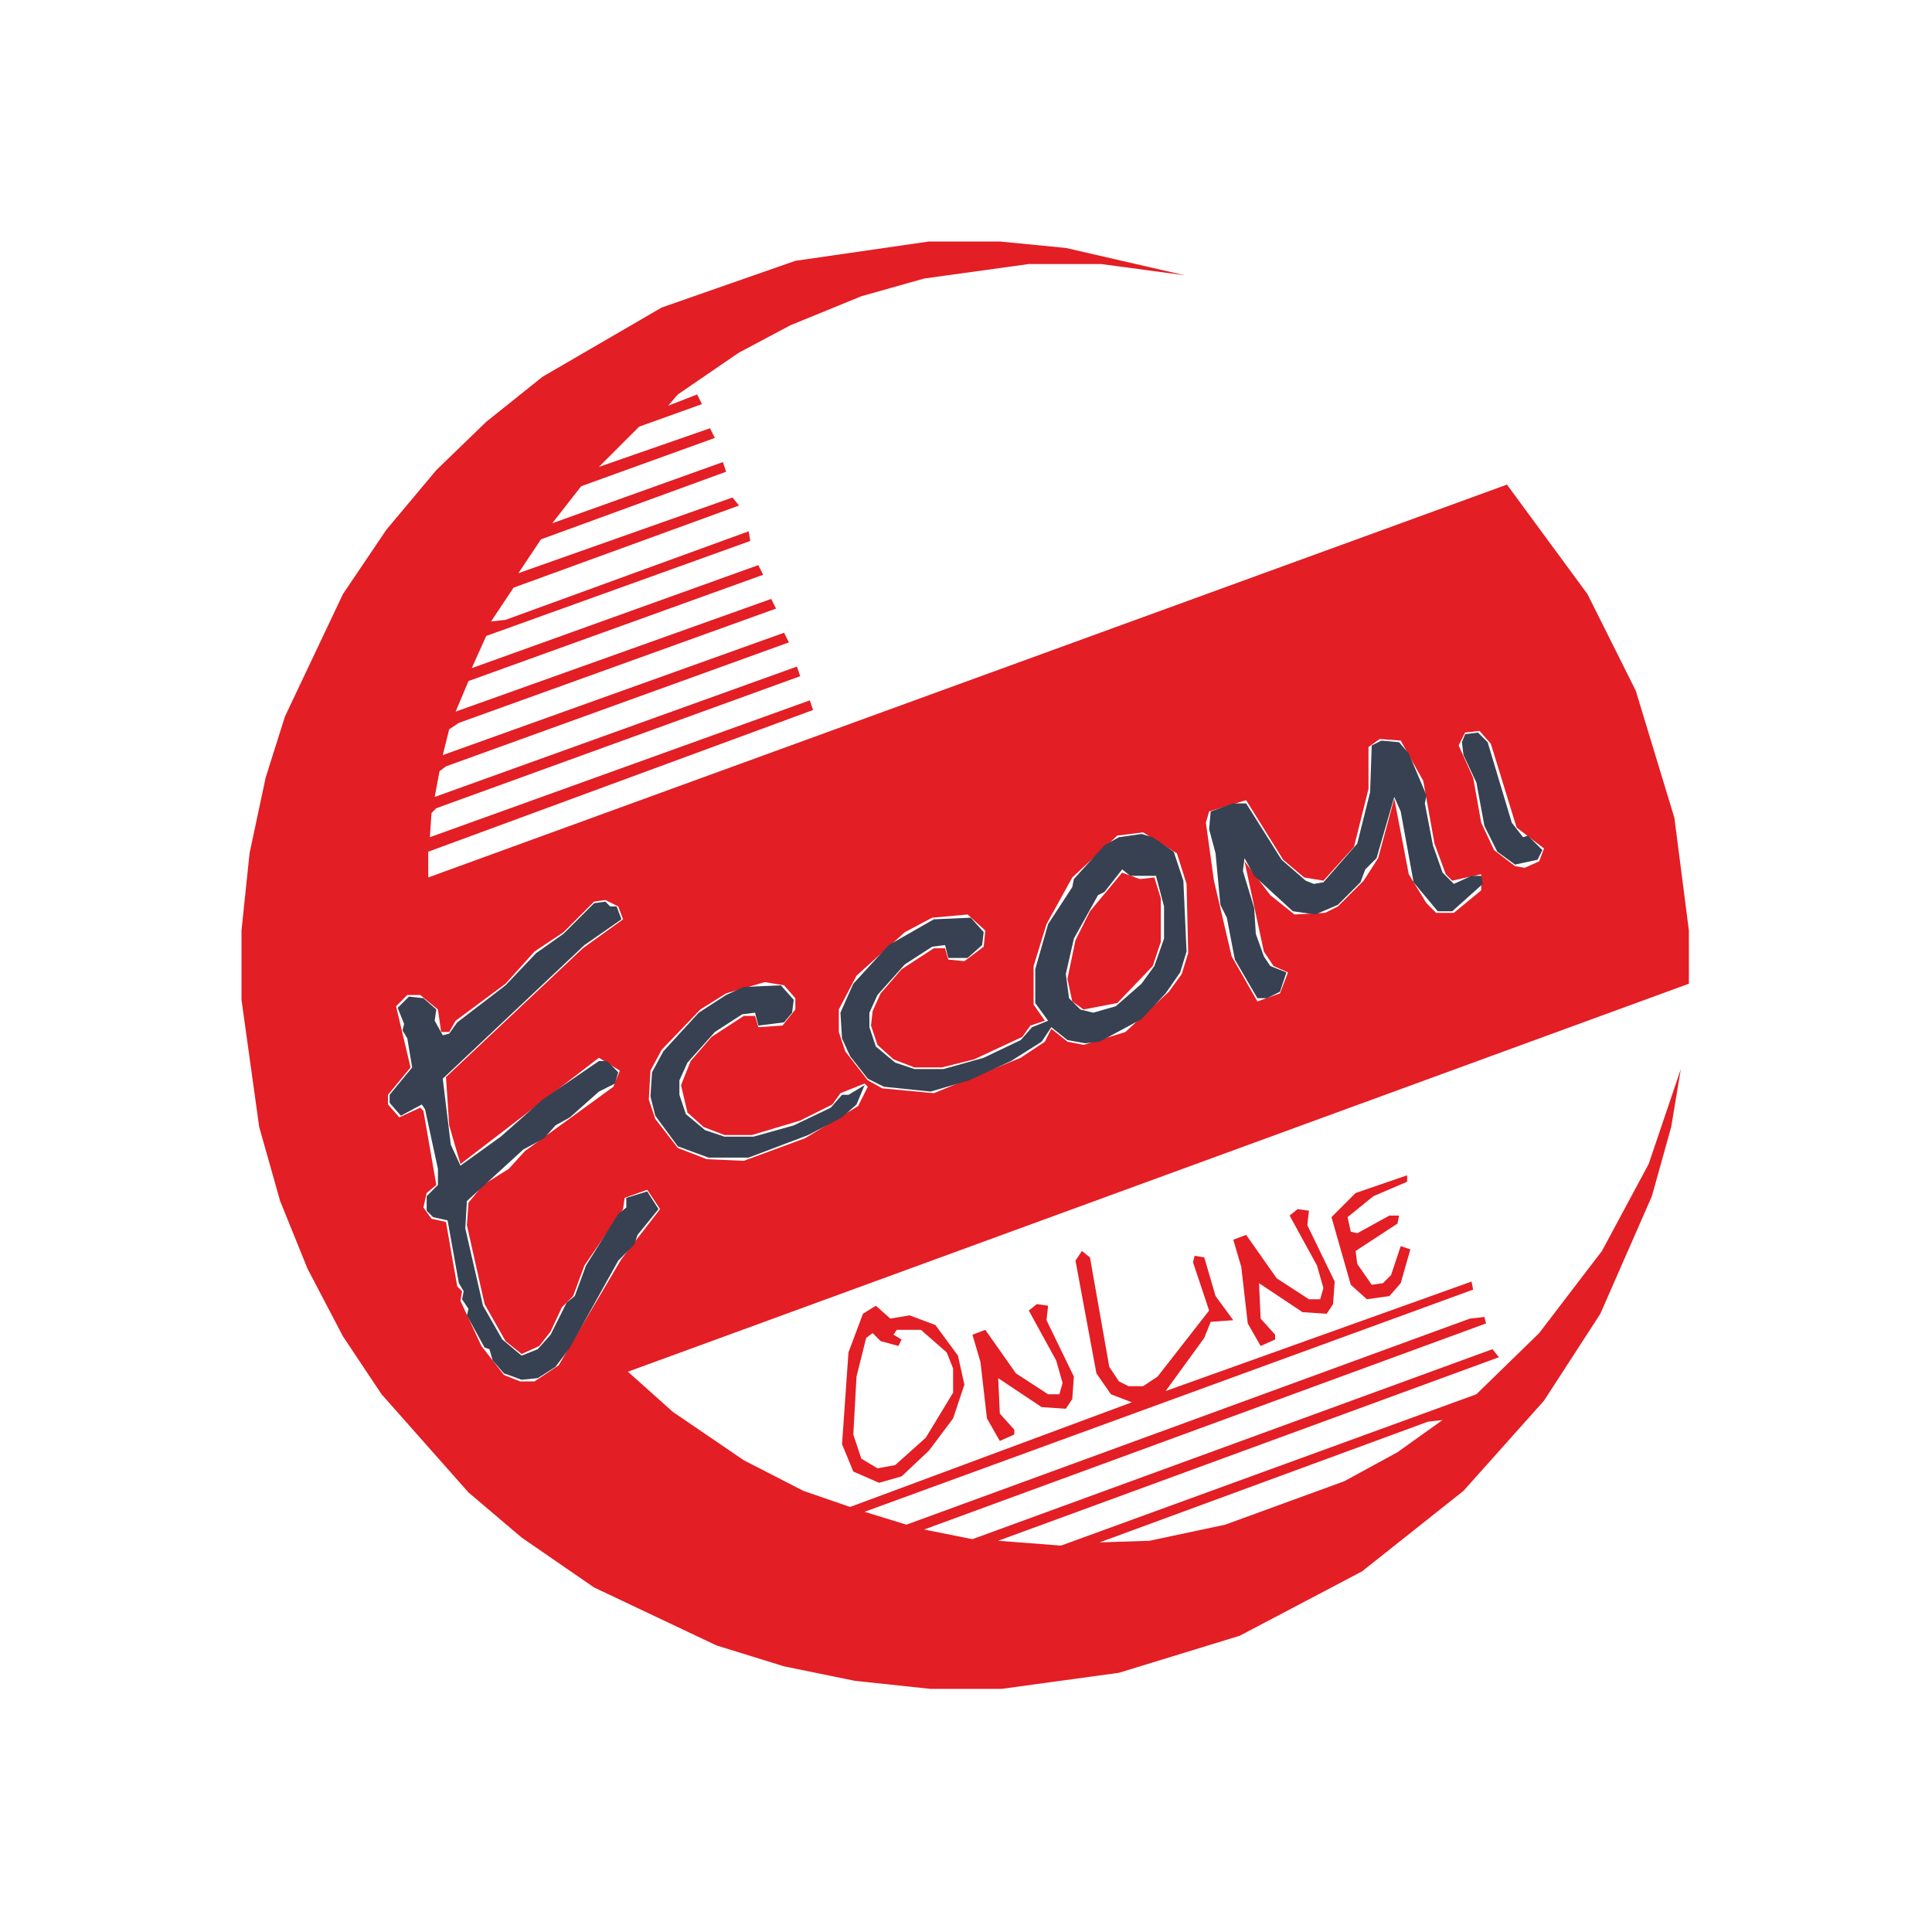
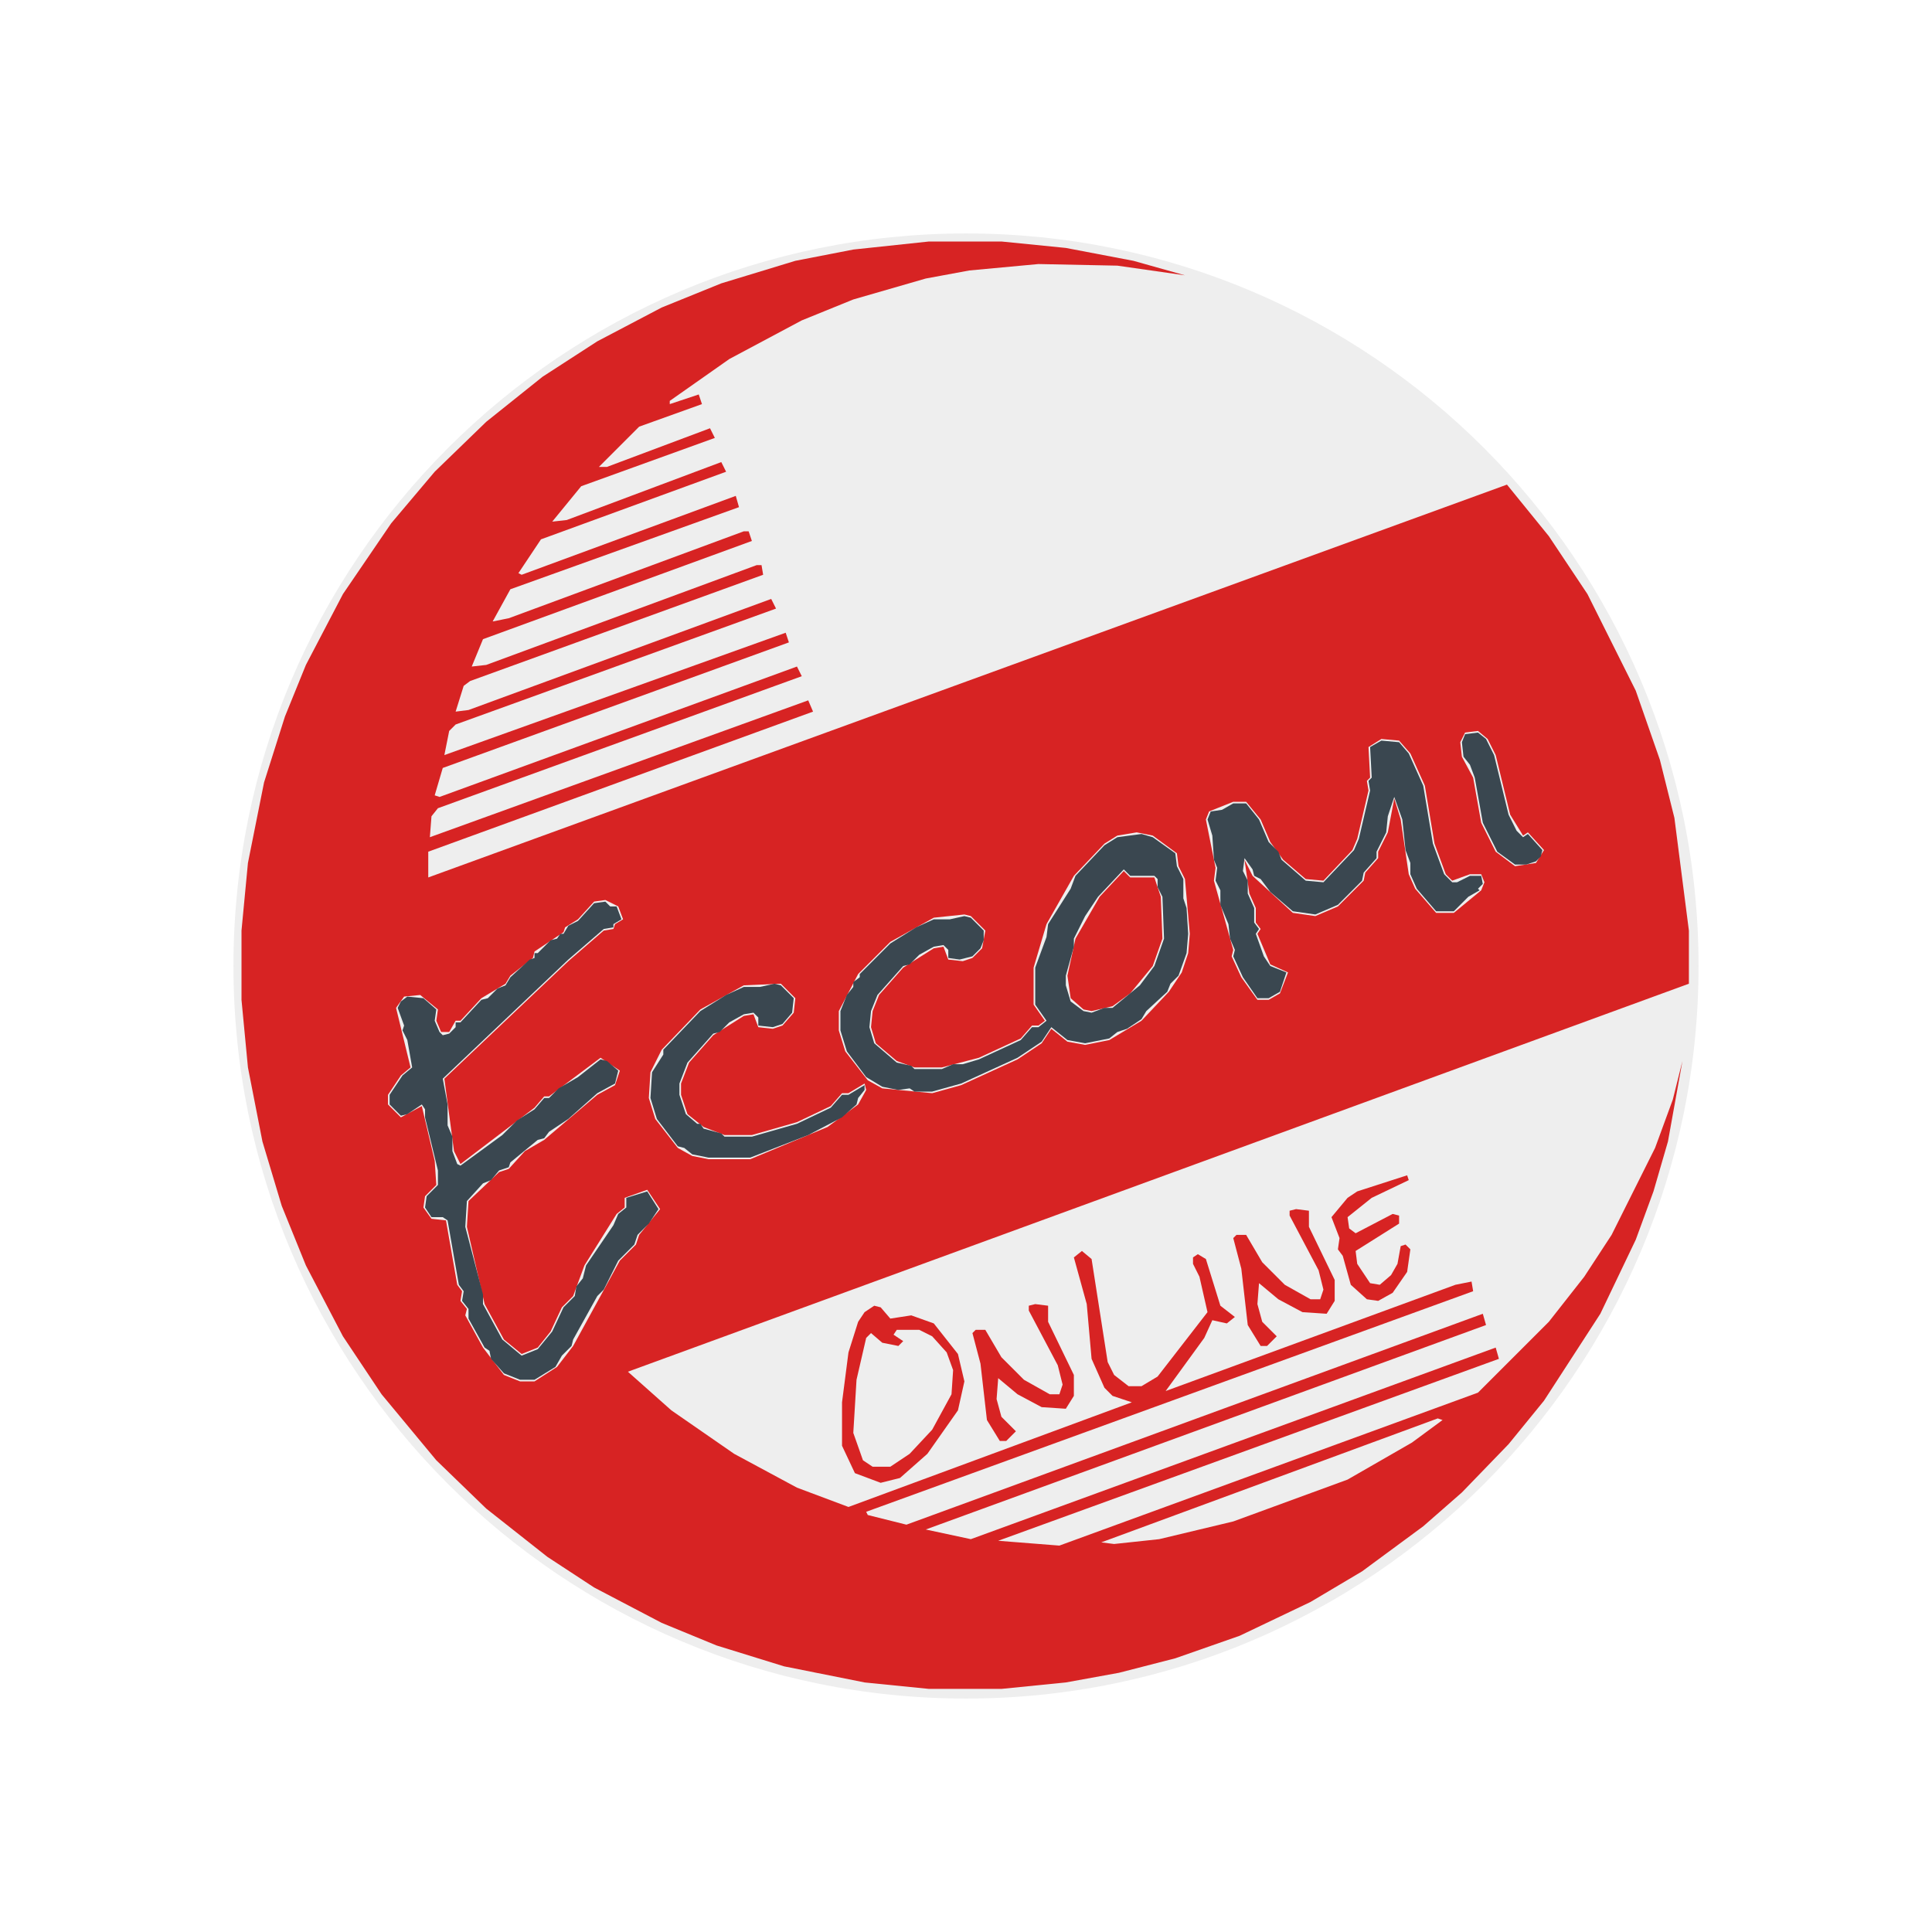
<svg xmlns="http://www.w3.org/2000/svg" viewBox="0 0 1200 1200" role="img" aria-labelledby="title">
-   <path fill="#e31e24" fill-rule="evenodd" d="M544 811L536 816L527 840L523 897L530 914L546 921L560 917L577 901L592 881L599 860L595 842L581 823L565 817L553 819ZM572 826L588 840L592 850L592 865L575 893L556 910L545 912L535 906L530 891L532 855L538 831L542 828L547 833L558 836L560 832L555 829L557 826ZM651 811L644 810L639 814L656 845L660 859L658 866L651 866L631 853L612 826L604 829L609 846L613 881L621 895L630 891L630 888L621 878L620 856L647 874L662 875L666 869L667 855L650 820ZM813 752L806 751L801 755L818 786L822 800L820 807L813 807L793 794L774 767L766 770L771 787L775 822L783 836L792 832L792 829L783 819L782 797L809 815L824 816L828 810L829 796L812 761ZM874 730L842 741L827 756L839 798L849 807L863 805L870 797L876 776L870 774L864 792L859 797L852 798L843 785L842 777L868 760L869 755L863 755L843 766L839 765L837 756L853 743L874 734ZM717 545L708 546L697 542L677 566L668 584L663 608L666 622L673 627L694 623L716 600L721 585L721 558ZM577 150L494 162L411 191L337 234L302 262L271 292L240 329L213 369L177 445L165 483L155 530L150 578L150 621L161 700L174 746L191 788L213 830L237 866L291 927L324 955L369 986L445 1022L487 1035L531 1044L578 1049L622 1049L695 1039L770 1016L846 976L909 926L959 870L994 816L1026 743L1038 700L1044 664L1024 723L995 777L956 828L917 866L659 960L620 957L931 843L927 838L604 956L574 950L923 822L922 818L913 819L563 947L537 939L915 801L914 796L724 864L748 831L752 821L766 820L755 805L748 781L742 780L741 784L751 814L719 855L710 861L701 861L695 858L689 849L677 781L672 777L668 783L681 853L690 866L703 871L528 936L499 926L462 907L418 877L390 852L1049 611L1049 578L1040 508L1016 429L986 369L936 301L266 545L266 529L505 441L503 435L267 520L268 505L271 502L497 420L495 414L270 495L273 479L277 476L490 399L487 393L275 469L279 453L285 449L482 378L479 372L283 442L291 423L474 357L471 351L293 415L302 395L466 336L465 330L314 385L305 386L319 365L459 314L455 309L322 356L336 335L451 293L449 287L343 325L361 302L444 272L441 266L372 290L397 265L436 251L433 245L415 252L421 245L459 219L491 202L535 184L574 173L639 164L684 164L736 171L662 154L621 150ZM896 882L868 902L835 920L761 947L714 957L683 958L887 883ZM487 612L494 620L494 627L486 637L471 638L469 631L462 631L442 644L429 659L423 674L427 691L437 700L450 705L467 705L497 696L517 686L522 679L537 673L539 675L533 687L500 707L462 721L439 720L421 713L407 695L403 683L404 665L411 652L435 627L451 617L475 610ZM376 559L384 563L387 571L362 589L277 669L279 699L286 723L372 657L385 665L381 675L326 715L316 726L300 736L291 747L290 761L301 810L314 833L324 841L335 836L342 827L349 812L356 805L363 786L387 751L388 744L402 739L410 751L386 782L347 848L332 858L323 858L313 854L299 836L286 808L287 802L284 799L277 759L268 757L263 750L265 741L271 736L263 690L261 688L248 694L241 686L241 680L255 663L246 625L253 618L261 618L272 627L274 641L279 641L283 634L314 611L332 591L350 579L369 560ZM731 530L737 549L738 592L734 605L726 616L699 641L673 649L663 647L653 639L649 647L634 657L580 679L548 676L539 671L525 653L521 641L521 627L532 606L562 579L579 570L601 568L612 578L611 588L599 597L589 596L587 589L580 589L560 602L547 617L542 628L541 637L545 649L555 658L568 663L585 663L605 658L635 644L640 637L649 634L642 624L642 600L650 574L666 545L694 519L710 517ZM870 460L884 485L891 524L898 543L902 547L920 543L920 553L903 567L892 567L886 561L875 543L866 496L856 533L847 547L831 563L823 567L804 568L789 556L773 535L785 591L791 600L800 604L795 617L781 622L765 594L754 547L749 511L751 504L774 497L797 534L810 545L822 547L841 526L850 490L850 464L857 459ZM910 455L919 454L926 462L942 514L959 527L956 535L947 539L941 538L928 528L920 511L915 483L906 463Z" />
-   <path fill="#374151" fill-rule="evenodd" d="M485 612L462 613L451 618L434 629L412 653L405 666L404 681L407 693L421 712L440 719L465 719L502 705L523 694L532 686L537 674L527 680L523 680L516 688L493 699L468 706L450 706L438 702L426 692L422 680L422 671L427 660L444 641L461 630L469 629L471 637L487 635L492 629L493 621ZM376 560L369 561L350 580L333 592L314 612L284 635L279 642L275 643L270 634L271 627L263 620L254 619L247 626L251 636L250 640L253 645L256 663L242 680L242 685L249 693L262 686L264 689L272 726L272 736L265 743L265 752L269 756L278 758L285 797L288 802L287 807L291 813L290 817L301 837L304 838L306 845L313 853L324 857L334 856L345 849L354 837L384 783L394 773L396 767L409 751L402 740L389 744L389 750L384 754L364 786L357 805L352 809L342 829L334 838L324 842L312 832L300 811L289 763L290 746L325 714L338 707L345 699L354 694L372 678L382 673L384 666L377 659L372 659L337 683L311 706L286 724L280 711L275 670L363 587L386 571L383 563L379 563ZM729 529L716 520L709 518L695 520L686 525L667 546L666 551L651 574L643 602L643 623L651 634L641 638L634 646L611 657L586 664L568 664L556 660L544 650L540 638L540 629L545 618L562 599L579 588L587 587L589 595L601 595L610 587L611 579L603 570L580 571L552 587L530 611L522 629L523 645L528 656L539 670L549 675L578 678L602 671L628 659L647 647L653 638L663 646L674 648L683 647L709 633L724 617L733 604L737 591L735 547ZM718 544L723 563L723 583L717 600L709 611L693 625L679 629L671 627L664 620L662 605L667 583L682 556L686 554L697 540L702 544ZM869 461L858 460L852 463L851 492L843 524L822 548L816 549L811 547L796 534L774 499L766 499L752 504L751 515L755 530L758 562L762 570L767 596L781 620L787 620L795 616L799 604L789 600L785 594L780 580L779 564L772 541L773 533L779 544L803 566L817 568L831 562L845 548L848 540L855 533L866 495L870 504L878 548L893 566L902 566L921 549L920 544L914 544L903 549L896 542L890 525L885 499L886 494L875 468ZM910 456L908 461L909 469L917 486L922 513L930 529L941 537L955 534L958 528L949 519L946 520L939 511L924 461L918 455Z" />
+   <circle cx="600" cy="600" r="455" fill="#eeeeee" />
+   <path d="M543,811 537,815 533,821 527,840 523,871 523,898 531,915 547,921 559,918 576,903 595,876 599,858 595,841 580,822 566,817 553,819 547,812ZM571,826 579,830 588,840 592,851 591,866 579,888 565,903 553,911 542,911 536,907 530,890 532,857 538,831 541,828 548,834 558,836 561,833 555,829 557,826ZM651,811 643,810 639,811 639,814 657,848 660,860 658,866 652,866 636,857 622,843 612,826 606,826 604,828 609,847 613,882 621,895 625,895 631,889 622,880 619,869 620,856 632,866 647,874 662,875 667,867 667,854 651,821ZM813,752 805,751 801,752 801,755 819,789 822,801 820,807 814,807 798,798 784,784 774,767 768,767 766,769 771,788 775,823 783,836 787,836 793,830 784,821 781,810 782,797 794,807 809,815 824,816 829,808 829,795 813,762ZM874,730 843,740 837,744 827,756 832,769 831,776 834,780 839,798 849,807 856,808 865,803 874,790 876,776 873,773 870,774 868,785 864,792 857,798 851,797 843,785 842,777 869,760 869,755 865,754 842,766 838,763 837,756 852,744 875,733ZM577,150 530,155 494,162 448,176 411,191 371,212 337,234 302,262 270,293 243,325 213,369 190,413 177,445 164,486 154,536 150,578 150,621 154,663 163,709 175,749 190,786 213,830 237,866 271,907 302,937 340,967 369,986 411,1008 445,1022 487,1035 537,1045 577,1049 622,1049 662,1045 695,1039 730,1030 770,1016 814,995 846,976 884,948 908,927 937,897 959,870 994,816 1016,770 1027,740 1036,709 1045,659 1039,683 1028,713 1001,767 984,793 962,821 918,865 658,960 620,957 931,844 929,837 603,956 575,950 923,823 921,816 563,947 539,941 538,939 915,802 914,796 904,798 724,864 748,831 753,820 762,822 767,818 758,811 749,782 744,779 741,781 741,785 745,793 750,815 719,855 709,861 701,861 692,854 688,846 678,782 672,777 667,781 675,810 678,844 686,862 691,867 703,871 527,936 495,924 456,903 417,876 390,852 1049,611 1049,578 1040,508 1031,472 1016,429 986,369 962,333 936,301 266,545 266,529 505,442 502,435 267,520 268,507 272,502 498,420 495,414 273,495 270,494 275,477 490,399 488,393 276,469 279,454 283,450 482,378 479,372 291,441 283,442 288,426 292,423 474,357 473,351 470,351 302,413 293,414 300,397 467,336 465,330 462,330 316,384 306,386 317,366 459,315 457,308 324,357 322,356 336,335 451,293 448,287 352,323 343,324 361,302 444,272 441,266 377,290 372,290 397,265 436,251 434,245 416,251 416,249 453,223 498,199 530,186 575,173 602,168 645,164 694,165 736,171 704,162 662,154 622,150ZM896,882 877,896 837,919 766,945 720,956 692,959 684,958 893,881ZM485,611 494,620 493,629 486,637 480,639 471,638 468,630 462,631 443,643 428,660 423,673 423,680 427,692 437,700 450,705 467,705 495,697 516,687 523,679 527,679 537,673 538,677 533,686 514,700 466,720 440,720 430,718 421,713 407,695 403,682 404,666 411,652 435,627 462,612ZM376,559 384,563 387,571 382,574 381,577 375,578 353,597 276,670 282,715 286,723 332,688 338,681 341,681 373,657 385,665 382,674 371,680 338,708 326,715 316,726 310,728 291,746 290,762 301,810 313,832 324,841 334,837 342,827 349,812 356,805 363,786 383,754 388,750 388,744 402,739 410,751 397,767 395,773 385,783 356,836 346,849 332,858 323,858 313,854 300,837 289,817 290,813 286,808 287,802 284,798 277,758 268,757 263,750 264,743 271,736 270,721 262,687 249,694 241,686 241,680 249,668 255,663 246,626 251,619 261,618 272,627 271,634 274,641 279,641 283,634 286,634 299,620 314,611 317,606 331,595 332,591 350,579 351,576 359,571 369,560ZM731,530 732,538 736,546 739,580 738,592 734,604 726,616 709,634 689,646 674,649 663,647 653,639 647,648 632,658 597,674 579,679 548,676 539,671 525,653 521,640 521,628 533,605 553,585 580,570 599,568 603,569 612,578 610,589 604,595 598,597 589,596 586,588 580,589 561,601 546,618 542,628 541,638 544,648 557,659 568,663 585,663 608,657 634,645 641,637 645,637 649,634 642,624 642,601 650,574 667,544 686,524 694,519 706,517 716,519ZM717,545 702,545 698,541 683,557 668,583 663,606 665,620 673,627 678,628 691,625 702,617 716,600 722,583 721,557ZM869,460 876,468 885,488 891,524 898,543 902,547 913,543 920,543 922,548 920,553 903,567 892,567 879,552 875,543 870,509 866,496 862,517 856,529 856,533 848,542 847,547 831,563 817,569 803,567 778,544 773,534 776,555 780,564 780,573 783,577 781,580 789,599 800,604 795,617 788,621 781,621 771,607 765,594 766,590 754,547 755,539 749,509 751,504 766,498 774,498 783,509 789,523 797,534 811,546 822,547 840,528 843,521 850,491 849,485 851,483 850,464 858,459ZM910,455 918,454 924,459 929,469 938,506 946,519 949,517 959,528 954,536 941,538 929,529 920,511 915,483 908,470 907,461Z" fill="#d72323" fill-rule="evenodd" />
+   <path d="M485,612 481,611 472,613 462,613 451,618 435,628 412,652 412,655 405,666 404,682 408,695 421,712 425,713 430,717 440,719 466,719 502,705 523,694 532,686 533,682 537,677 537,674 527,680 523,680 516,688 495,698 467,706 450,706 448,704 437,701 435,698 433,698 426,692 422,680 422,673 427,660 443,642 447,641 453,635 462,630 468,629 471,632 471,637 480,638 486,636 492,629 493,620ZM376,560 369,561 359,572 353,575 350,580 348,580 346,583 342,584 334,592 332,592 332,595 329,596 317,607 314,612 309,614 303,620 299,621 286,635 283,635 283,638 279,642 275,643 273,641 270,634 271,627 263,620 253,619 249,622 247,626 251,637 250,640 253,646 256,663 250,668 242,680 242,686 249,693 253,692 262,686 264,689 264,694 272,727 272,736 265,743 264,750 268,756 275,756 278,758 285,798 288,802 287,808 291,813 291,819 301,837 304,839 305,844 313,853 323,857 332,857 345,849 349,842 355,836 356,832 371,805 375,801 384,783 394,773 396,767 403,760 409,751 402,740 389,744 389,750 384,754 381,761 364,786 362,794 358,799 357,805 350,812 343,827 334,838 324,842 312,832 300,810 300,804 289,762 290,746 300,735 305,733 310,727 316,725 317,722 334,708 338,707 341,703 353,695 371,679 382,673 384,665 377,659 373,658 359,669 347,676 341,682 338,682 332,689 321,696 312,705 286,724 284,723 281,715 281,706 278,699 278,686 275,670 353,596 375,577 381,576 381,574 386,571 383,563 379,563ZM730,530 716,520 709,518 694,520 686,525 668,544 665,552 651,574 650,582 643,601 643,624 650,634 645,638 641,638 634,646 608,658 598,661 592,661 585,664 568,664 566,662 557,660 543,648 540,638 541,628 545,618 561,600 565,599 571,593 580,588 586,587 589,590 589,595 596,596 604,594 609,589 611,584 611,578 603,570 599,569 590,571 580,571 569,576 553,586 534,605 534,607 530,610 530,613 526,618 522,628 522,640 526,653 538,669 548,675 558,677 565,676 568,678 579,678 597,673 632,657 647,647 653,638 663,646 674,648 689,645 694,641 700,639 709,633 712,628 725,616 727,611 732,606 737,592 738,580 737,564 735,558 735,546 731,538ZM717,544 719,546 719,551 722,557 723,583 717,600 708,612 691,626 686,626 678,629 673,628 665,622 662,612 662,606 667,588 667,583 674,569 682,557 698,540 702,544ZM869,461 858,460 851,464 852,483 850,485 851,491 844,521 841,528 822,548 811,547 796,534 794,529 788,523 782,509 774,499 766,499 759,503 752,504 750,509 753,519 754,534 756,539 755,547 758,553 758,562 763,574 764,583 767,590 766,594 772,607 781,620 788,620 795,616 799,604 789,600 785,594 780,580 782,577 779,573 779,564 775,555 775,547 772,541 773,533 778,540 779,544 783,546 789,554 803,566 817,568 831,562 846,547 847,542 855,533 855,529 861,517 862,507 866,495 871,509 873,528 876,536 876,543 880,552 892,566 903,566 912,557 919,553 918,552 921,549 920,544 913,544 905,548 902,548 897,543 890,524 884,488 875,468ZM910,456 908,461 909,470 913,475 916,483 921,511 930,529 941,537 948,537 954,535 957,532 958,528 949,518 946,520 942,516 937,506 928,469 923,459 918,455Z" fill="#3a4750" fill-rule="evenodd" />
</svg>
